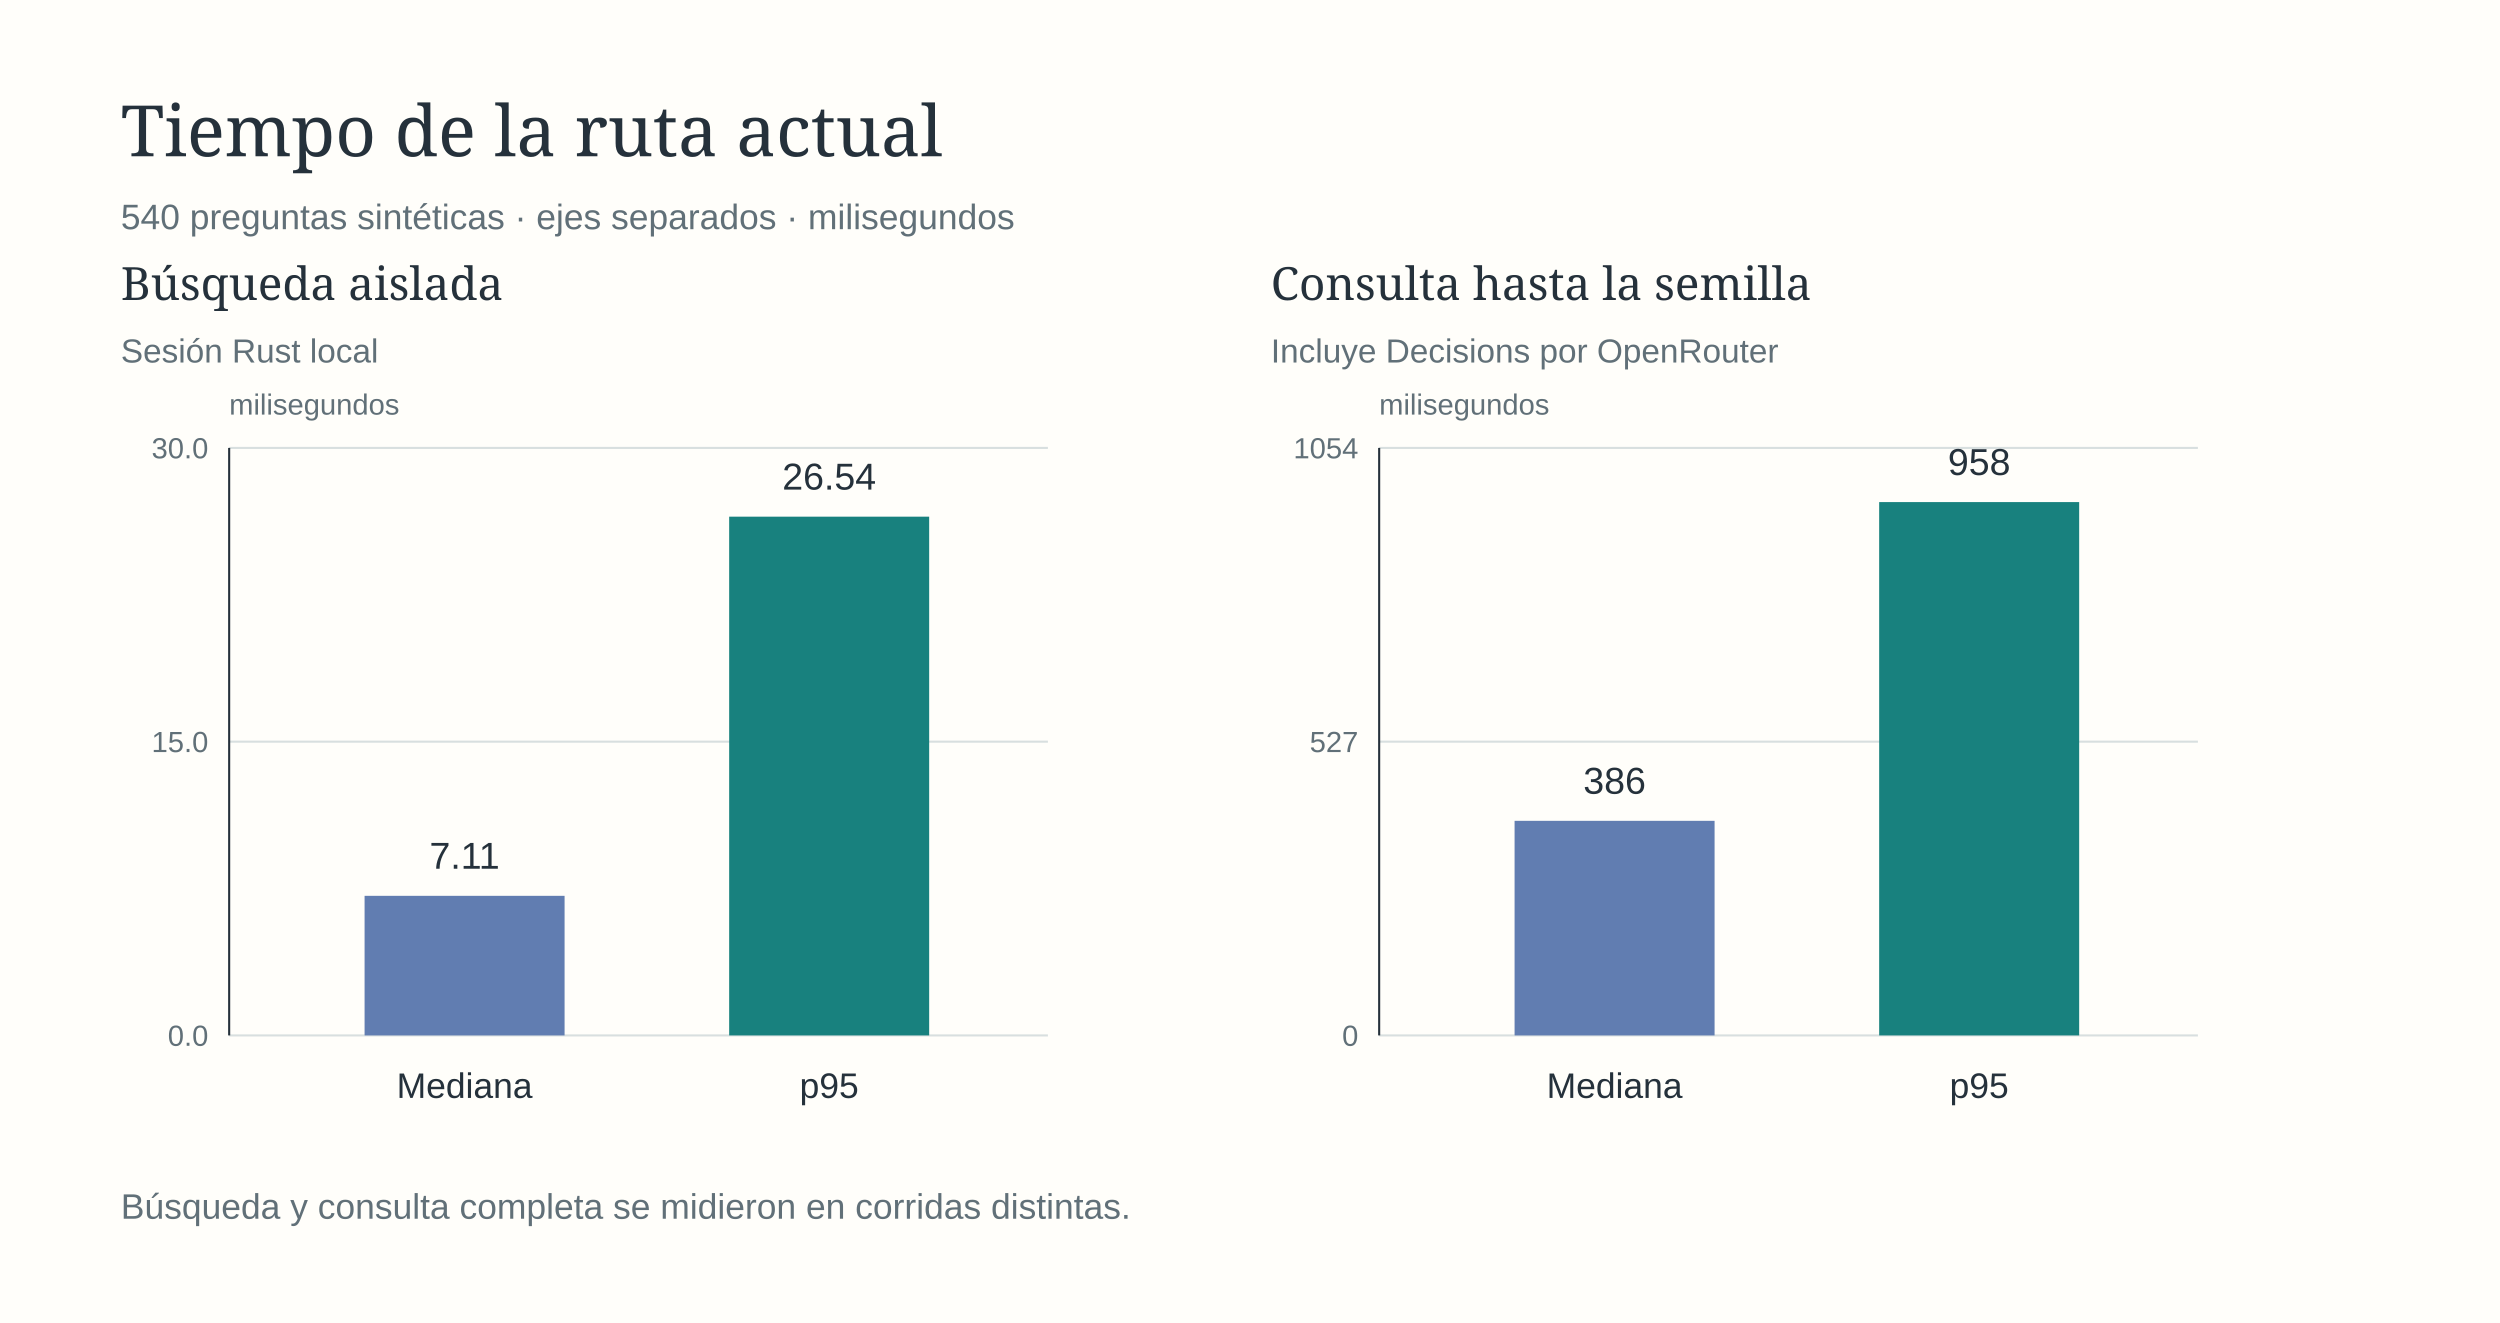
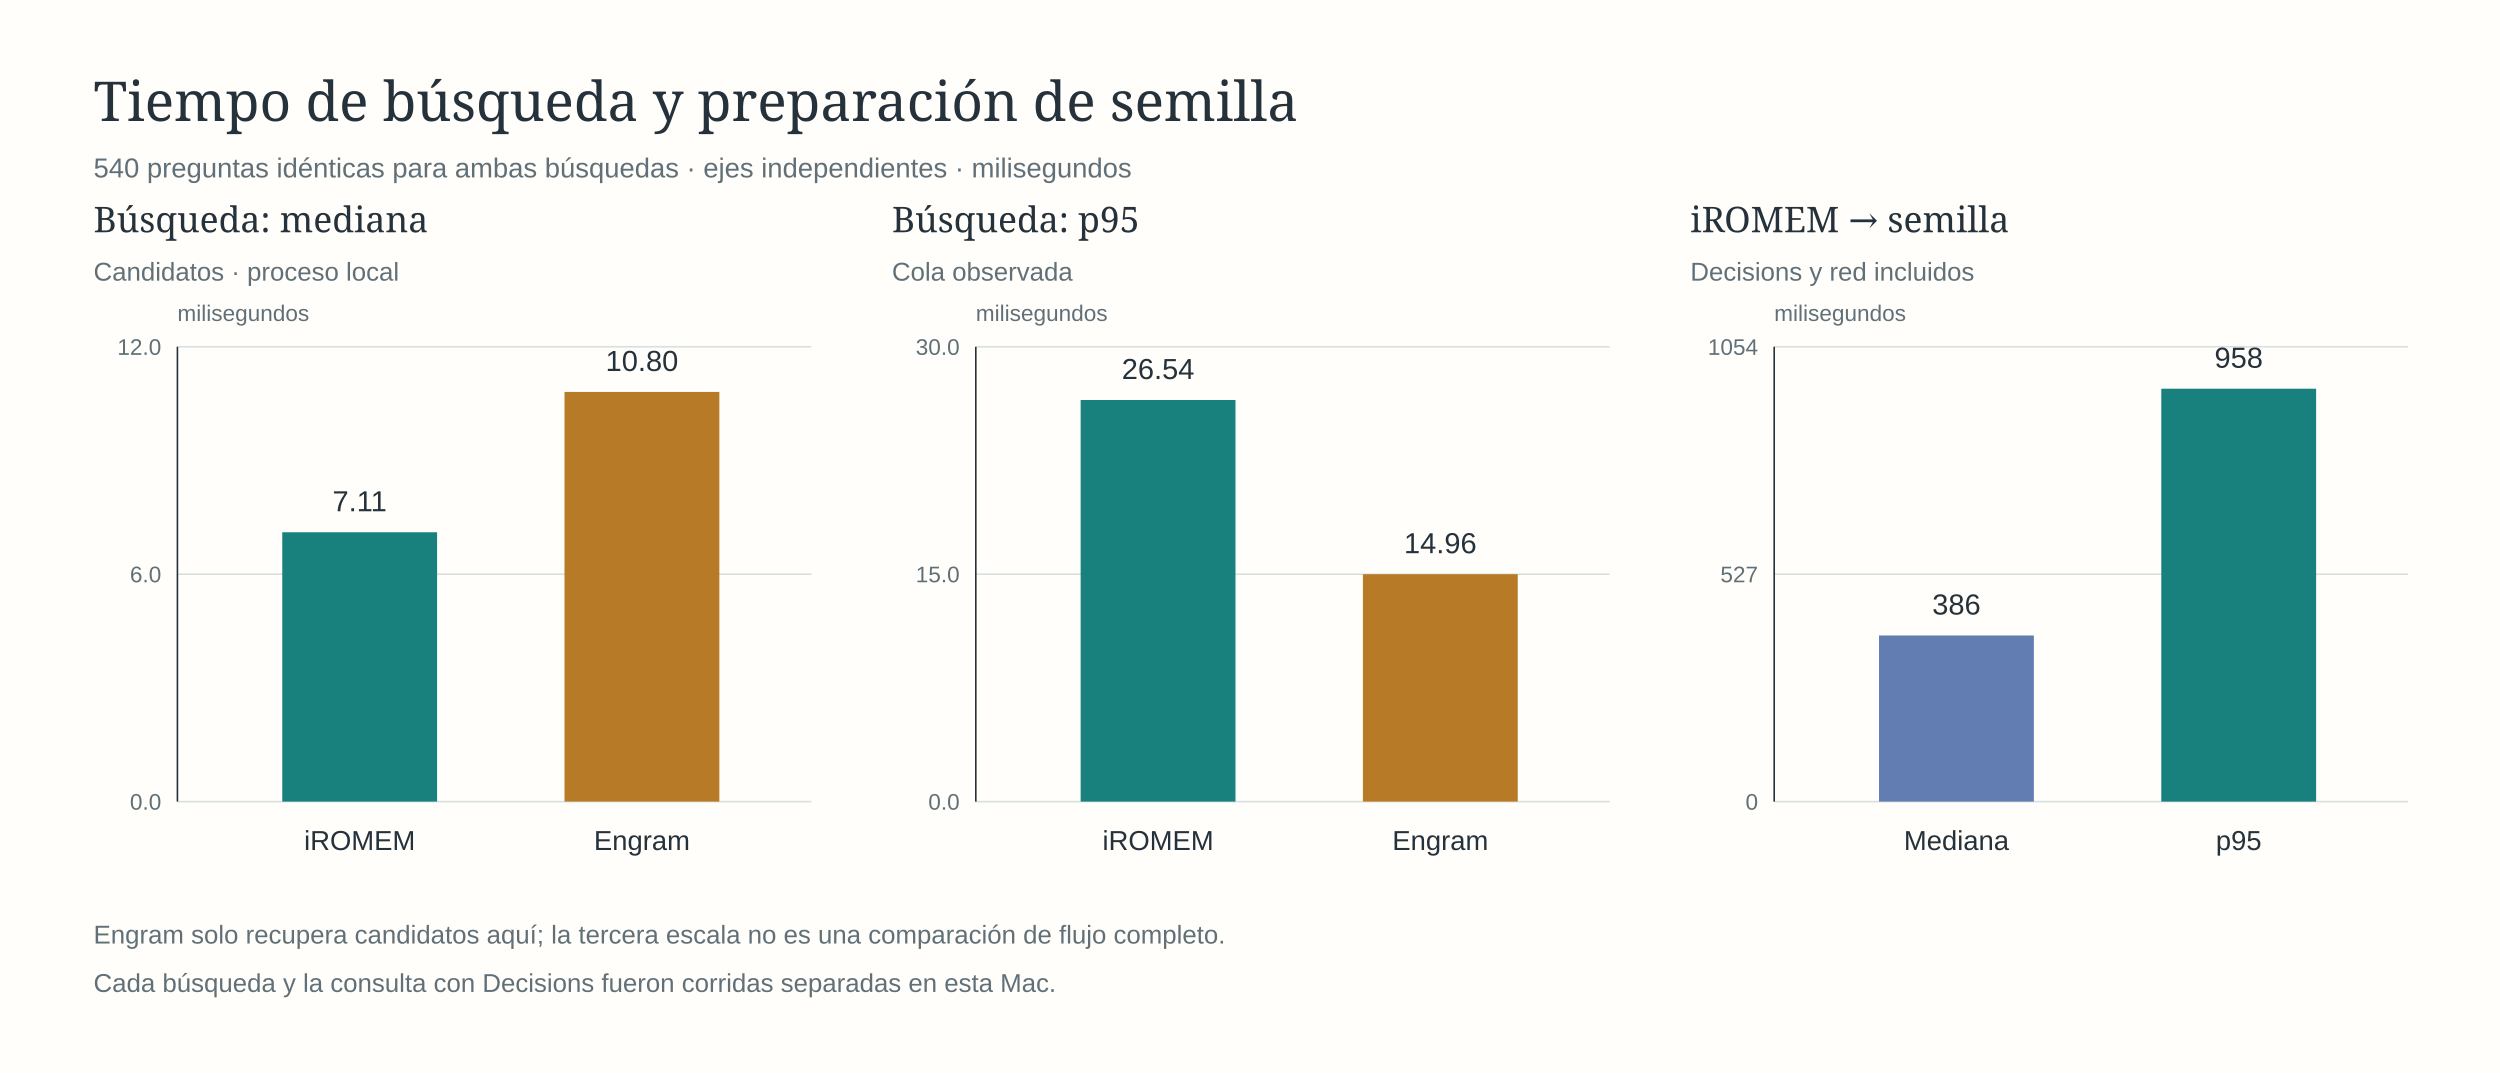
- <svg xmlns="http://www.w3.org/2000/svg" width="1200" height="635" viewBox="0 0 1200 635" role="img" aria-label="Tiempo de la ruta actual">
+ <svg xmlns="http://www.w3.org/2000/svg" width="1550" height="665" viewBox="0 0 1550 665" role="img" aria-label="Tiempo de búsqueda y preparación de semilla">
  <rect width="100%" height="100%" fill="#fffefa" />
-   <text x="58" y="75" fill="#25313b" text-anchor="start" font-family="Georgia,serif" font-size="34">Tiempo de la ruta actual</text>
-   <text x="58" y="110" fill="#617078" text-anchor="start" font-family="Arial,sans-serif" font-size="17">540 preguntas sintéticas · ejes separados · milisegundos</text>
-   <text x="58" y="144" fill="#25313b" text-anchor="start" font-family="Georgia,serif" font-size="22">Búsqueda aislada</text>
-   <text x="58" y="174" fill="#617078" text-anchor="start" font-family="Arial,sans-serif" font-size="16">Sesión Rust local</text>
+   <text x="58" y="75" fill="#25313b" text-anchor="start" font-family="Georgia,serif" font-size="34">Tiempo de búsqueda y preparación de semilla</text>
+   <text x="58" y="110" fill="#617078" text-anchor="start" font-family="Arial,sans-serif" font-size="17">540 preguntas idénticas para ambas búsquedas · ejes independientes · milisegundos</text>
+   <text x="58" y="144" fill="#25313b" text-anchor="start" font-family="Georgia,serif" font-size="22">Búsqueda: mediana</text>
+   <text x="58" y="174" fill="#617078" text-anchor="start" font-family="Arial,sans-serif" font-size="16">Candidatos · proceso local</text>
  <text x="110" y="199" fill="#617078" text-anchor="start" font-family="Arial,sans-serif" font-size="14">milisegundos</text>
  <line x1="110" y1="497" x2="503" y2="497" stroke="#d8dfdf" stroke-width="1" />
  <text x="100" y="502" fill="#617078" text-anchor="end" font-family="Arial,sans-serif" font-size="14">0.0</text>
  <line x1="110" y1="356" x2="503" y2="356" stroke="#d8dfdf" stroke-width="1" />
-   <text x="100" y="361" fill="#617078" text-anchor="end" font-family="Arial,sans-serif" font-size="14">15.0</text>
+   <text x="100" y="361" fill="#617078" text-anchor="end" font-family="Arial,sans-serif" font-size="14">6.0</text>
  <line x1="110" y1="215" x2="503" y2="215" stroke="#d8dfdf" stroke-width="1" />
-   <text x="100" y="220" fill="#617078" text-anchor="end" font-family="Arial,sans-serif" font-size="14">30.0</text>
+   <text x="100" y="220" fill="#617078" text-anchor="end" font-family="Arial,sans-serif" font-size="14">12.0</text>
  <line x1="110" y1="215" x2="110" y2="497" stroke="#25313b" stroke-width="1" />
-   <rect x="175" y="430" width="96" height="67" fill="#617db1" />
-   <text x="223" y="417" fill="#25313b" text-anchor="middle" font-family="Arial,sans-serif" font-size="18">7.11</text>
-   <text x="223" y="527" fill="#25313b" text-anchor="middle" font-family="Arial,sans-serif" font-size="17">Mediana</text>
-   <rect x="350" y="248" width="96" height="249" fill="#18817e" />
-   <text x="398" y="235" fill="#25313b" text-anchor="middle" font-family="Arial,sans-serif" font-size="18">26.54</text>
-   <text x="398" y="527" fill="#25313b" text-anchor="middle" font-family="Arial,sans-serif" font-size="17">p95</text>
-   <text x="610" y="144" fill="#25313b" text-anchor="start" font-family="Georgia,serif" font-size="22">Consulta hasta la semilla</text>
-   <text x="610" y="174" fill="#617078" text-anchor="start" font-family="Arial,sans-serif" font-size="16">Incluye Decisions por OpenRouter</text>
-   <text x="662" y="199" fill="#617078" text-anchor="start" font-family="Arial,sans-serif" font-size="14">milisegundos</text>
-   <line x1="662" y1="497" x2="1055" y2="497" stroke="#d8dfdf" stroke-width="1" />
-   <text x="652" y="502" fill="#617078" text-anchor="end" font-family="Arial,sans-serif" font-size="14">0</text>
-   <line x1="662" y1="356" x2="1055" y2="356" stroke="#d8dfdf" stroke-width="1" />
-   <text x="652" y="361" fill="#617078" text-anchor="end" font-family="Arial,sans-serif" font-size="14">527</text>
-   <line x1="662" y1="215" x2="1055" y2="215" stroke="#d8dfdf" stroke-width="1" />
-   <text x="652" y="220" fill="#617078" text-anchor="end" font-family="Arial,sans-serif" font-size="14">1054</text>
-   <line x1="662" y1="215" x2="662" y2="497" stroke="#25313b" stroke-width="1" />
-   <rect x="727" y="394" width="96" height="103" fill="#617db1" />
-   <text x="775" y="381" fill="#25313b" text-anchor="middle" font-family="Arial,sans-serif" font-size="18">386</text>
-   <text x="775" y="527" fill="#25313b" text-anchor="middle" font-family="Arial,sans-serif" font-size="17">Mediana</text>
-   <rect x="902" y="241" width="96" height="256" fill="#18817e" />
-   <text x="950" y="228" fill="#25313b" text-anchor="middle" font-family="Arial,sans-serif" font-size="18">958</text>
-   <text x="950" y="527" fill="#25313b" text-anchor="middle" font-family="Arial,sans-serif" font-size="17">p95</text>
-   <text x="58" y="585" fill="#617078" text-anchor="start" font-family="Arial,sans-serif" font-size="17">Búsqueda y consulta completa se midieron en corridas distintas.</text>
+   <rect x="175" y="330" width="96" height="167" fill="#18817e" />
+   <text x="223" y="317" fill="#25313b" text-anchor="middle" font-family="Arial,sans-serif" font-size="18">7.11</text>
+   <text x="223" y="527" fill="#25313b" text-anchor="middle" font-family="Arial,sans-serif" font-size="17">iROMEM</text>
+   <rect x="350" y="243" width="96" height="254" fill="#b77a27" />
+   <text x="398" y="230" fill="#25313b" text-anchor="middle" font-family="Arial,sans-serif" font-size="18">10.80</text>
+   <text x="398" y="527" fill="#25313b" text-anchor="middle" font-family="Arial,sans-serif" font-size="17">Engram</text>
+   <text x="553" y="144" fill="#25313b" text-anchor="start" font-family="Georgia,serif" font-size="22">Búsqueda: p95</text>
+   <text x="553" y="174" fill="#617078" text-anchor="start" font-family="Arial,sans-serif" font-size="16">Cola observada</text>
+   <text x="605" y="199" fill="#617078" text-anchor="start" font-family="Arial,sans-serif" font-size="14">milisegundos</text>
+   <line x1="605" y1="497" x2="998" y2="497" stroke="#d8dfdf" stroke-width="1" />
+   <text x="595" y="502" fill="#617078" text-anchor="end" font-family="Arial,sans-serif" font-size="14">0.0</text>
+   <line x1="605" y1="356" x2="998" y2="356" stroke="#d8dfdf" stroke-width="1" />
+   <text x="595" y="361" fill="#617078" text-anchor="end" font-family="Arial,sans-serif" font-size="14">15.0</text>
+   <line x1="605" y1="215" x2="998" y2="215" stroke="#d8dfdf" stroke-width="1" />
+   <text x="595" y="220" fill="#617078" text-anchor="end" font-family="Arial,sans-serif" font-size="14">30.0</text>
+   <line x1="605" y1="215" x2="605" y2="497" stroke="#25313b" stroke-width="1" />
+   <rect x="670" y="248" width="96" height="249" fill="#18817e" />
+   <text x="718" y="235" fill="#25313b" text-anchor="middle" font-family="Arial,sans-serif" font-size="18">26.54</text>
+   <text x="718" y="527" fill="#25313b" text-anchor="middle" font-family="Arial,sans-serif" font-size="17">iROMEM</text>
+   <rect x="845" y="356" width="96" height="141" fill="#b77a27" />
+   <text x="893" y="343" fill="#25313b" text-anchor="middle" font-family="Arial,sans-serif" font-size="18">14.96</text>
+   <text x="893" y="527" fill="#25313b" text-anchor="middle" font-family="Arial,sans-serif" font-size="17">Engram</text>
+   <text x="1048" y="144" fill="#25313b" text-anchor="start" font-family="Georgia,serif" font-size="22">iROMEM → semilla</text>
+   <text x="1048" y="174" fill="#617078" text-anchor="start" font-family="Arial,sans-serif" font-size="16">Decisions y red incluidos</text>
+   <text x="1100" y="199" fill="#617078" text-anchor="start" font-family="Arial,sans-serif" font-size="14">milisegundos</text>
+   <line x1="1100" y1="497" x2="1493" y2="497" stroke="#d8dfdf" stroke-width="1" />
+   <text x="1090" y="502" fill="#617078" text-anchor="end" font-family="Arial,sans-serif" font-size="14">0</text>
+   <line x1="1100" y1="356" x2="1493" y2="356" stroke="#d8dfdf" stroke-width="1" />
+   <text x="1090" y="361" fill="#617078" text-anchor="end" font-family="Arial,sans-serif" font-size="14">527</text>
+   <line x1="1100" y1="215" x2="1493" y2="215" stroke="#d8dfdf" stroke-width="1" />
+   <text x="1090" y="220" fill="#617078" text-anchor="end" font-family="Arial,sans-serif" font-size="14">1054</text>
+   <line x1="1100" y1="215" x2="1100" y2="497" stroke="#25313b" stroke-width="1" />
+   <rect x="1165" y="394" width="96" height="103" fill="#617db1" />
+   <text x="1213" y="381" fill="#25313b" text-anchor="middle" font-family="Arial,sans-serif" font-size="18">386</text>
+   <text x="1213" y="527" fill="#25313b" text-anchor="middle" font-family="Arial,sans-serif" font-size="17">Mediana</text>
+   <rect x="1340" y="241" width="96" height="256" fill="#18817e" />
+   <text x="1388" y="228" fill="#25313b" text-anchor="middle" font-family="Arial,sans-serif" font-size="18">958</text>
+   <text x="1388" y="527" fill="#25313b" text-anchor="middle" font-family="Arial,sans-serif" font-size="17">p95</text>
+   <text x="58" y="585" fill="#617078" text-anchor="start" font-family="Arial,sans-serif" font-size="16">Engram solo recupera candidatos aquí; la tercera escala no es una comparación de flujo completo.</text>
+   <text x="58" y="615" fill="#617078" text-anchor="start" font-family="Arial,sans-serif" font-size="16">Cada búsqueda y la consulta con Decisions fueron corridas separadas en esta Mac.</text>
</svg>
